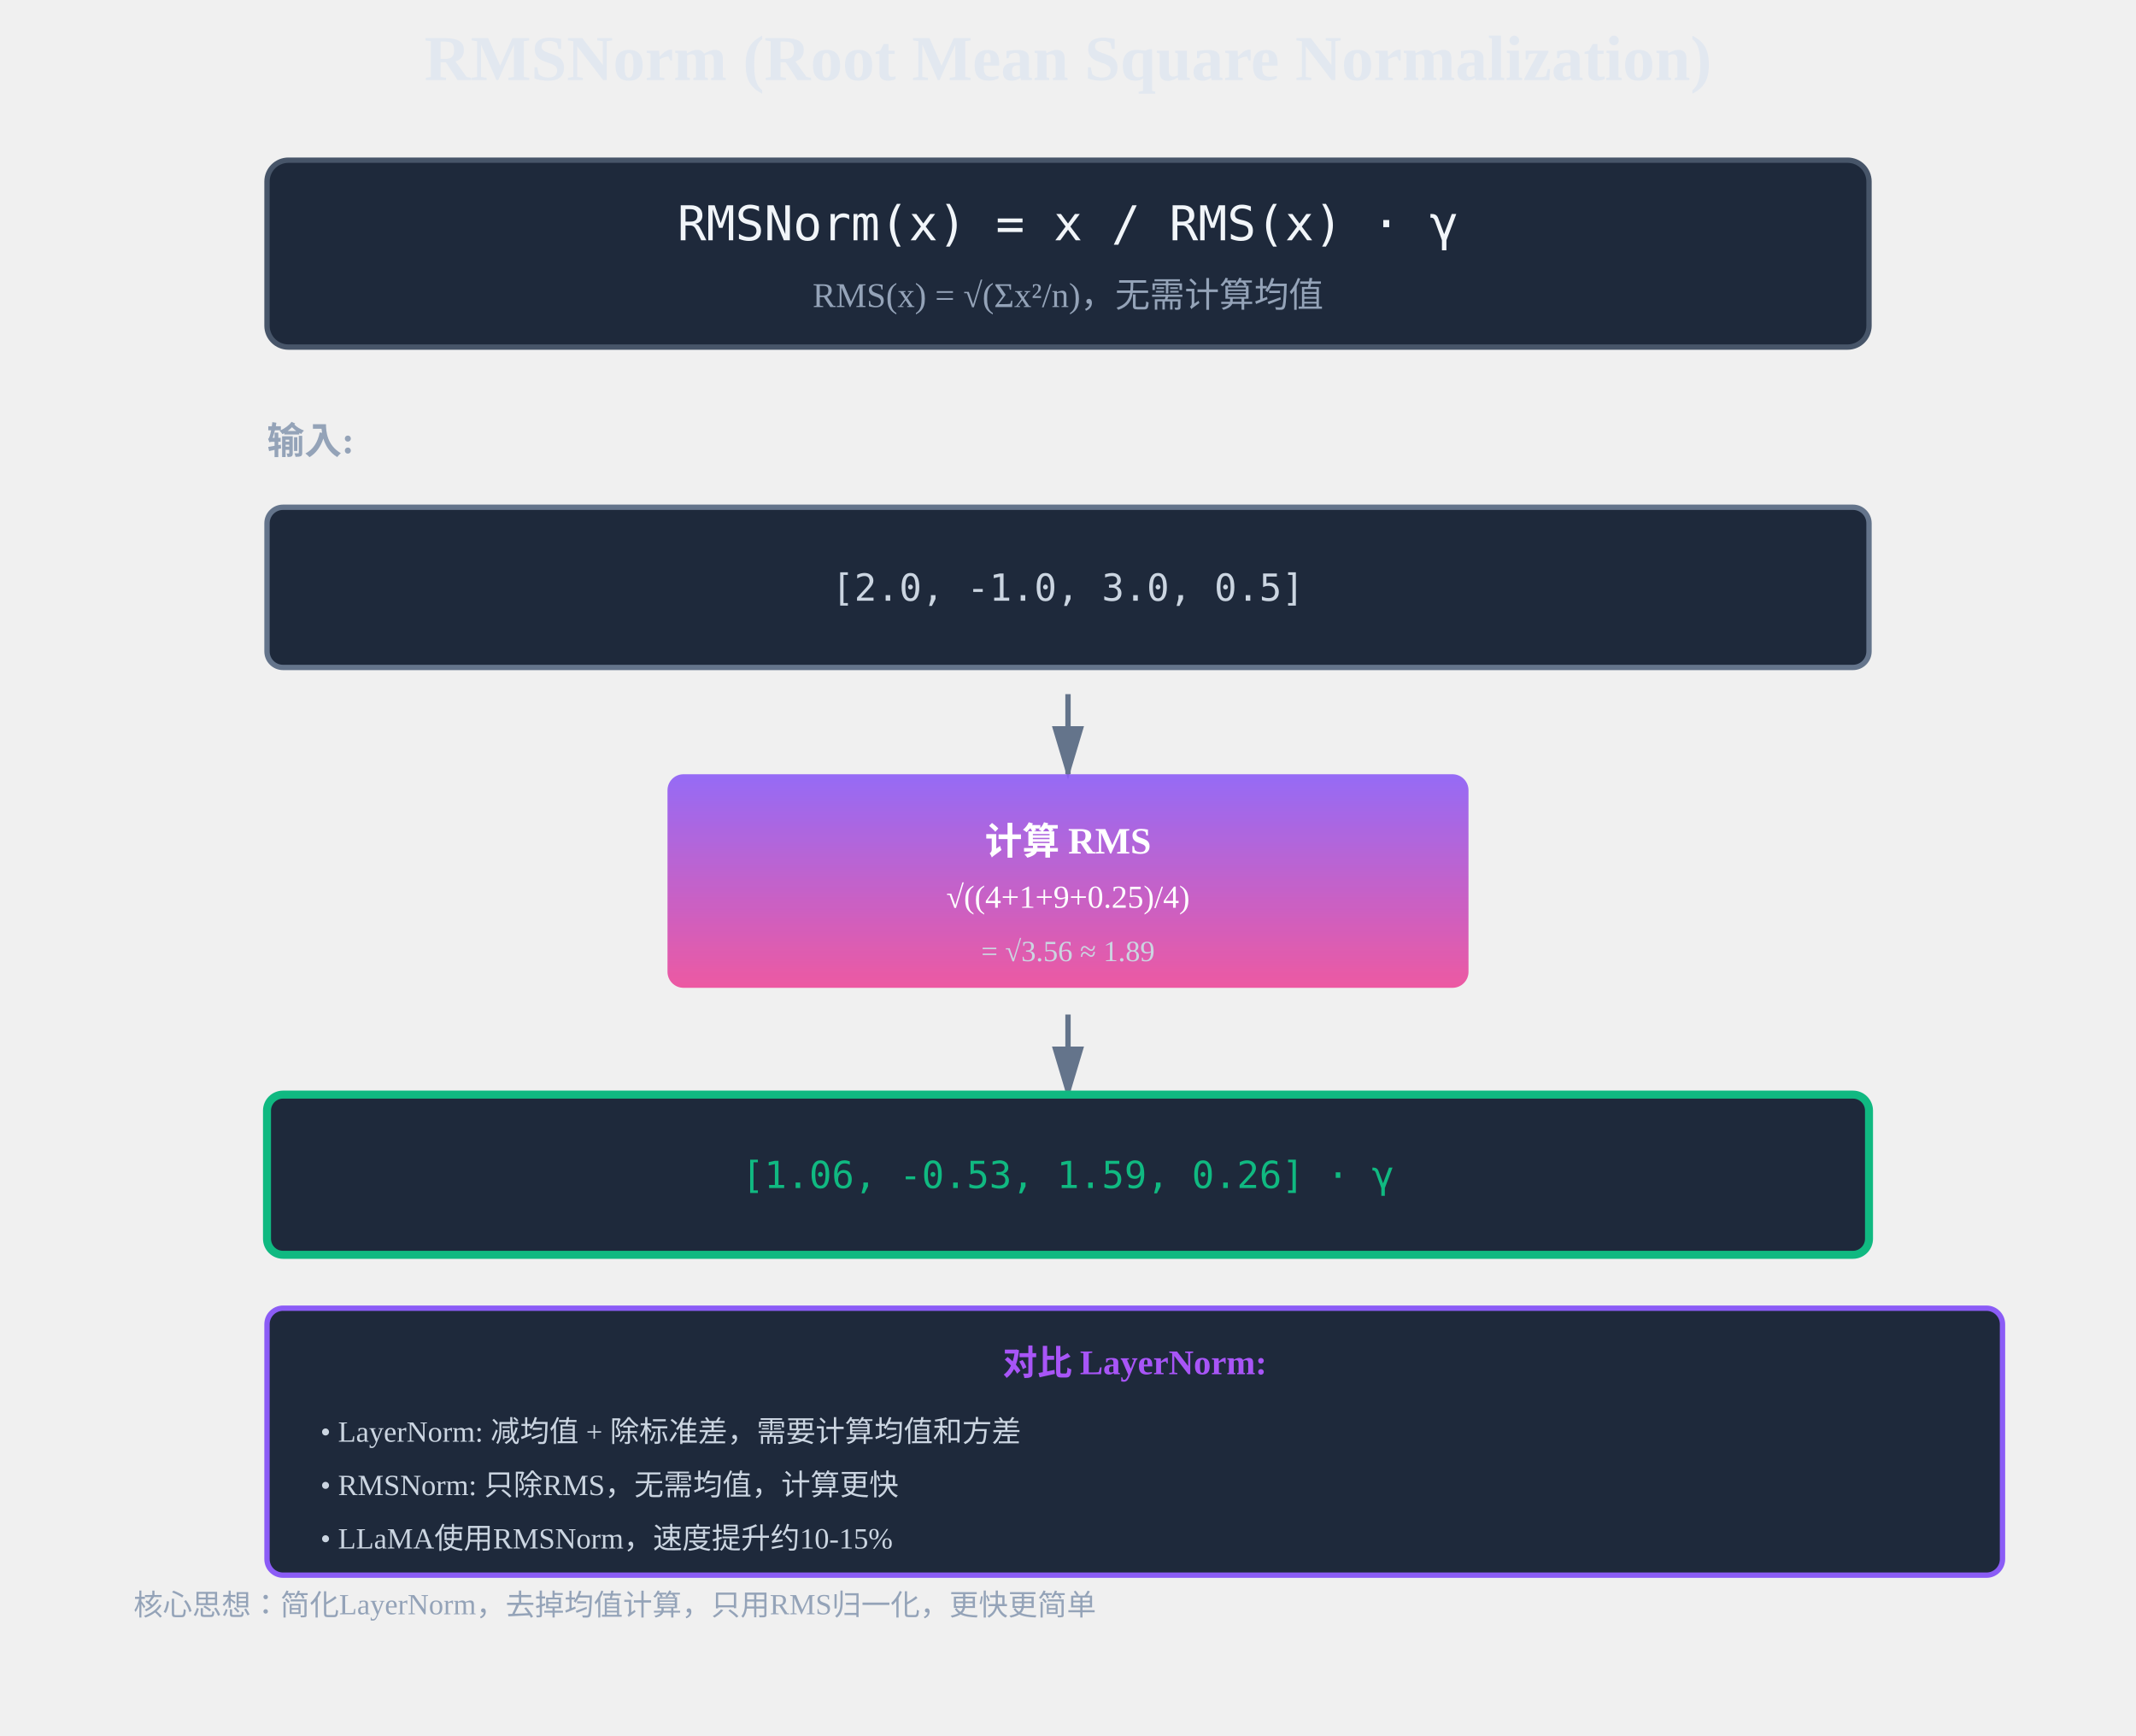
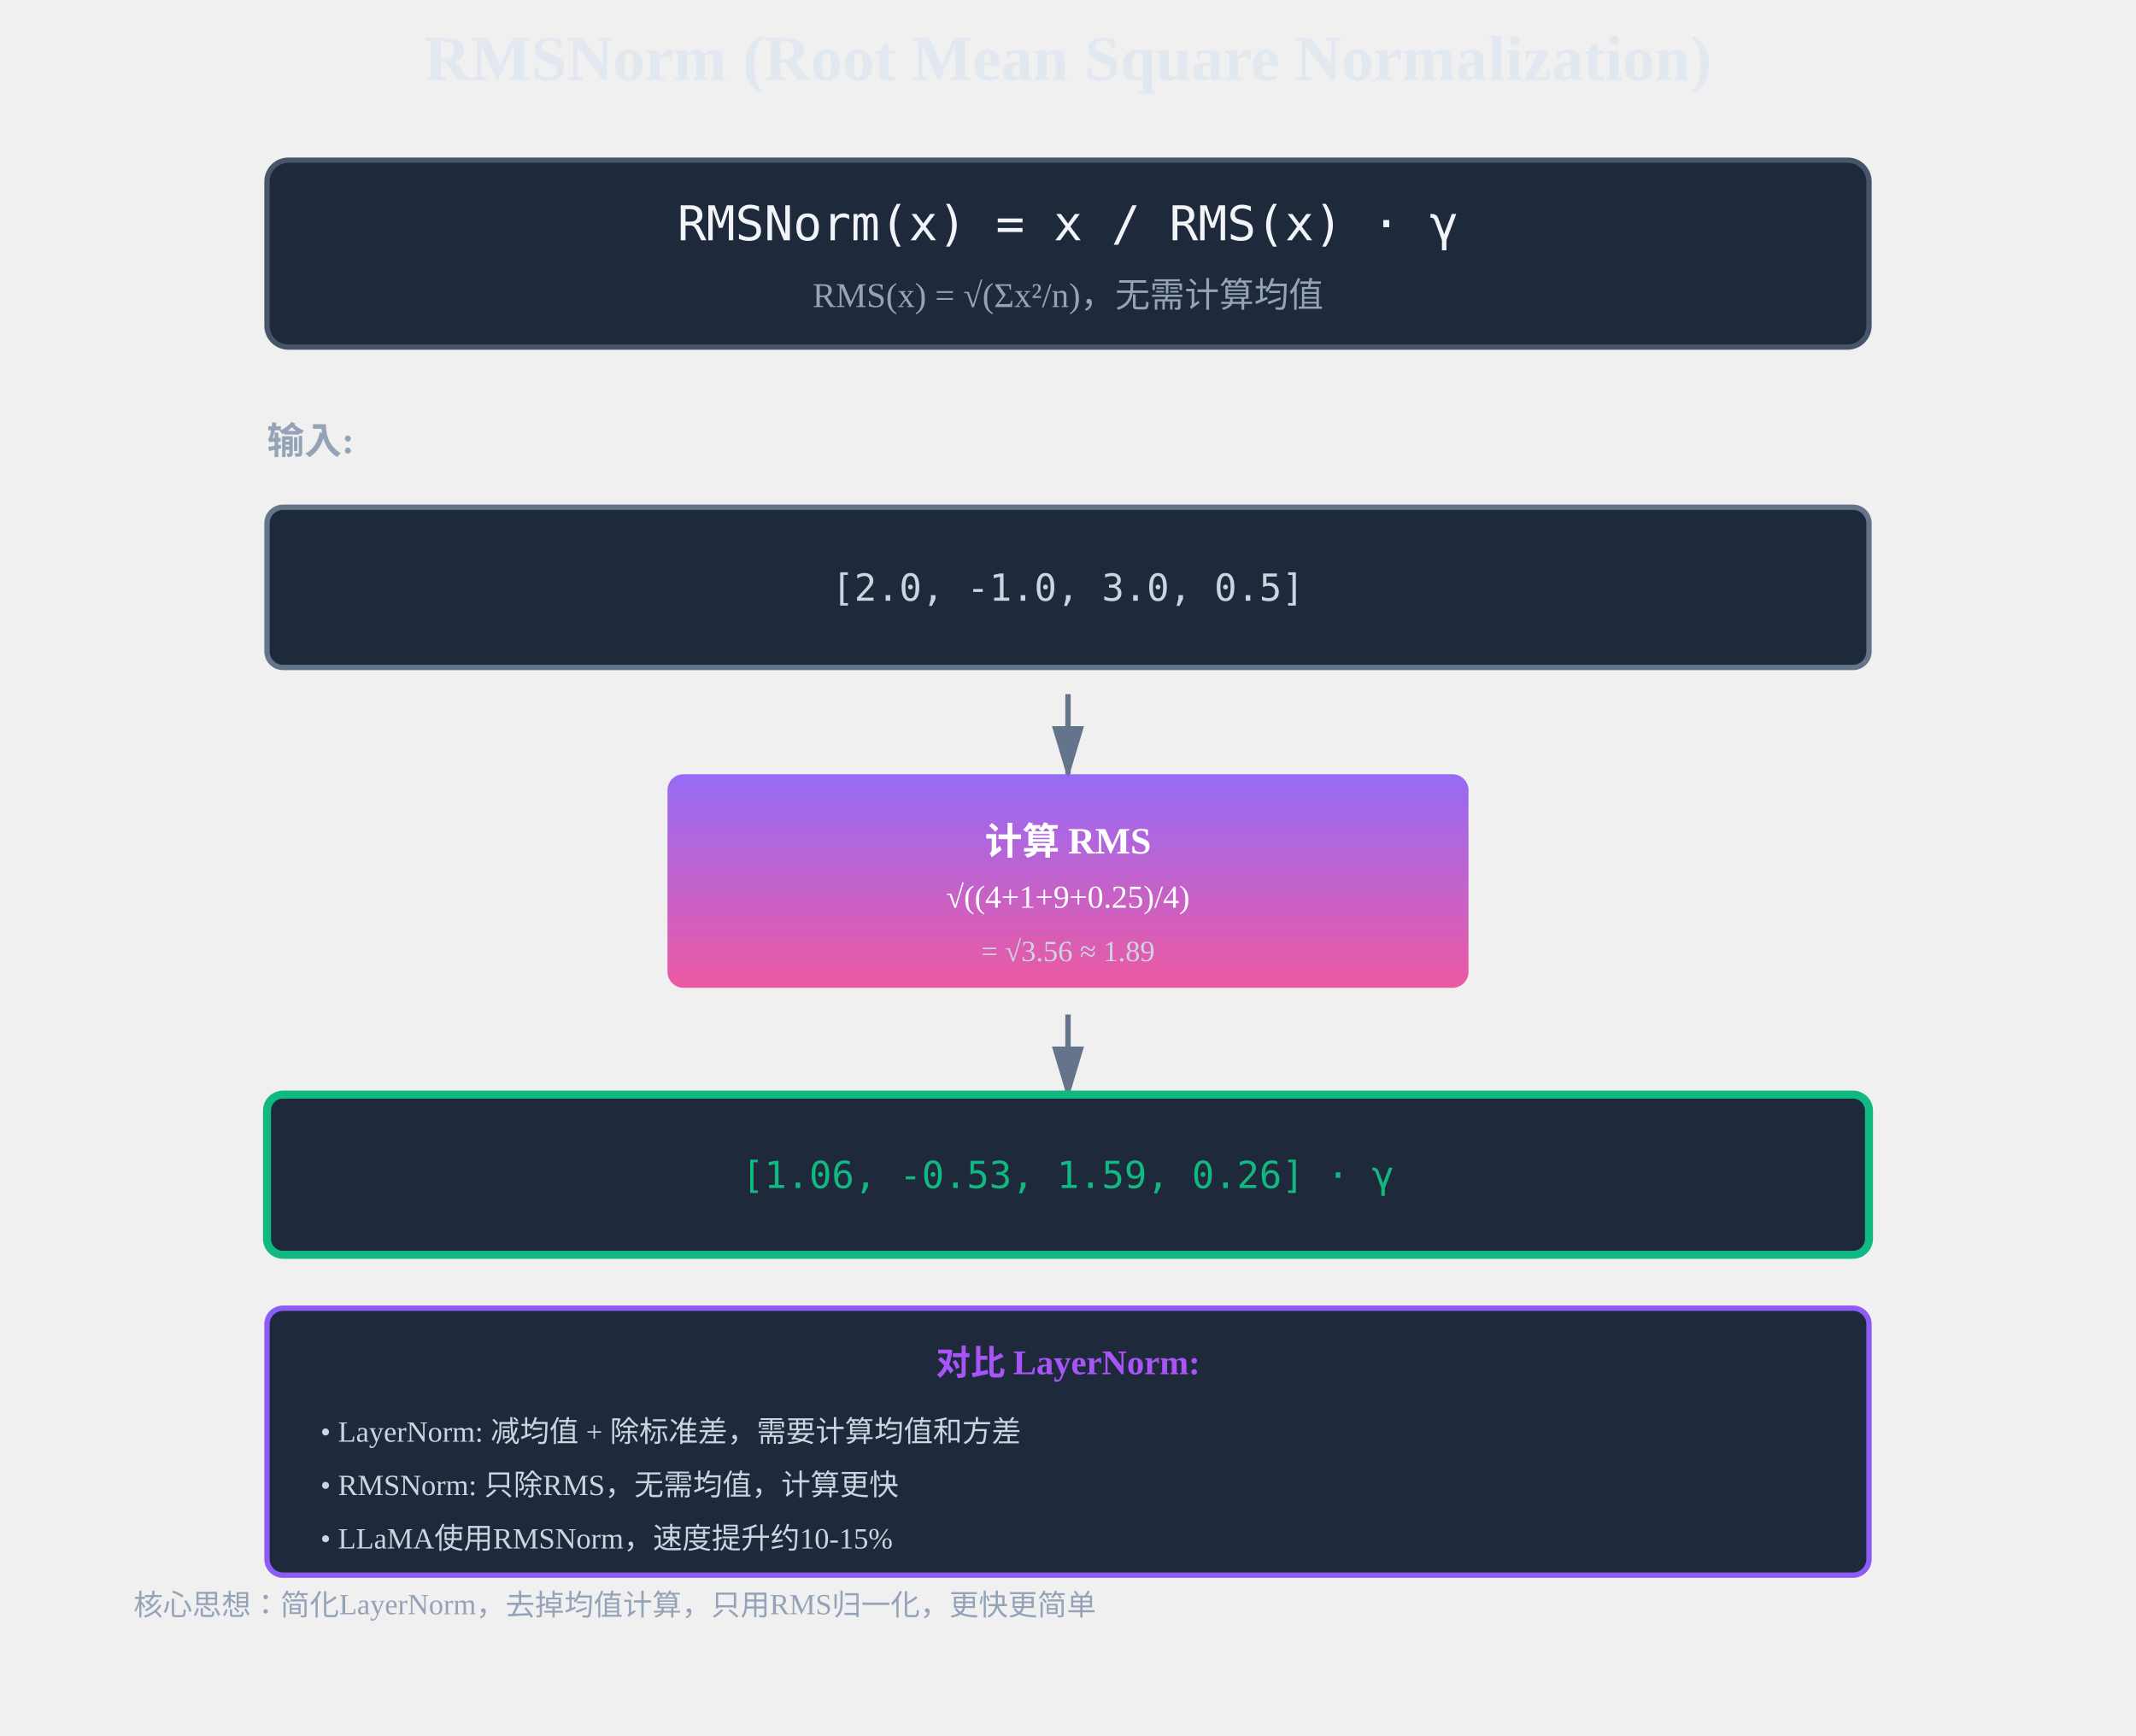
<svg xmlns="http://www.w3.org/2000/svg" viewBox="0 0 800 650" class="w-full h-auto">
  <defs>
    <linearGradient id="rmsnormGrad" x1="0%" y1="0%" x2="0%" y2="100%">
      <stop offset="0%" style="stop-color:#8b5cf6;stop-opacity:1" />
      <stop offset="100%" style="stop-color:#ec4899;stop-opacity:1" />
    </linearGradient>
  </defs>
  <text x="400" y="30" text-anchor="middle" fill="#e2e8f0" font-size="24" font-weight="bold">RMSNorm (Root Mean Square Normalization)</text>
  <g data-code-line="1,2,3">
    <rect x="100" y="60" width="600" height="70" rx="8" fill="#1e293b" stroke="#475569" stroke-width="2" />
    <text x="400" y="90" text-anchor="middle" fill="#f1f5f9" font-size="18" font-family="monospace">RMSNorm(x) = x / RMS(x) · γ</text>
    <text x="400" y="115" text-anchor="middle" fill="#94a3b8" font-size="13">RMS(x) = √(Σx²/n)，无需计算均值</text>
  </g>
  <g data-code-line="4,5,6">
    <text x="100" y="170" fill="#94a3b8" font-size="14" font-weight="bold">输入:</text>
    <rect x="100" y="190" width="600" height="60" rx="6" fill="#1e293b" stroke="#64748b" stroke-width="2" />
    <text x="400" y="225" text-anchor="middle" fill="#cbd5e1" font-size="14" font-family="monospace">[2.0, -1.0, 3.0, 0.5]</text>
  </g>
  <g data-code-line="7,8,9">
    <path d="M 400 260 L 400 290" stroke="#64748b" stroke-width="2" marker-end="url(#arrow)" />
    <rect x="250" y="290" width="300" height="80" rx="6" fill="url(#rmsnormGrad)" opacity="0.9" />
    <text x="400" y="320" text-anchor="middle" fill="#ffffff" font-size="14" font-weight="bold">计算 RMS</text>
    <text x="400" y="340" text-anchor="middle" fill="#ffffff" font-size="12">√((4+1+9+0.25)/4)</text>
    <text x="400" y="360" text-anchor="middle" fill="#cbd5e1" font-size="11">= √3.56 ≈ 1.89</text>
  </g>
  <g data-code-line="10,11">
    <path d="M 400 380 L 400 410" stroke="#64748b" stroke-width="2" marker-end="url(#arrow)" />
    <rect x="100" y="410" width="600" height="60" rx="6" fill="#1e293b" stroke="#10b981" stroke-width="3" />
    <text x="400" y="445" text-anchor="middle" fill="#10b981" font-size="14" font-family="monospace">[1.06, -0.53, 1.59, 0.26] · γ</text>
  </g>
  <g data-code-line="12,13,14">
-     <rect x="100" y="490" width="650" height="100" rx="6" fill="#1e293b" stroke="#8b5cf6" stroke-width="2" />
-     <text x="425" y="515" text-anchor="middle" fill="#a855f7" font-size="13" font-weight="bold">对比 LayerNorm:</text>
+     <rect x="100" y="490" width="600" height="100" rx="6" fill="#1e293b" stroke="#8b5cf6" stroke-width="2" />
+     <text x="400" y="515" text-anchor="middle" fill="#a855f7" font-size="13" font-weight="bold">对比 LayerNorm:</text>
    <text x="120" y="540" fill="#cbd5e1" font-size="11">• LayerNorm: 减均值 + 除标准差，需要计算均值和方差</text>
    <text x="120" y="560" fill="#cbd5e1" font-size="11">• RMSNorm: 只除RMS，无需均值，计算更快</text>
    <text x="120" y="580" fill="#cbd5e1" font-size="11">• LLaMA使用RMSNorm，速度提升约10-15%</text>
  </g>
  <g transform="translate(50, 605)">
    <text x="0" y="0" fill="#94a3b8" font-size="11">核心思想：简化LayerNorm，去掉均值计算，只用RMS归一化，更快更简单</text>
  </g>
  <defs>
    <marker id="arrow" markerWidth="10" markerHeight="10" refX="9" refY="3" orient="auto">
      <polygon points="0 0, 10 3, 0 6" fill="#64748b" />
    </marker>
  </defs>
</svg>
